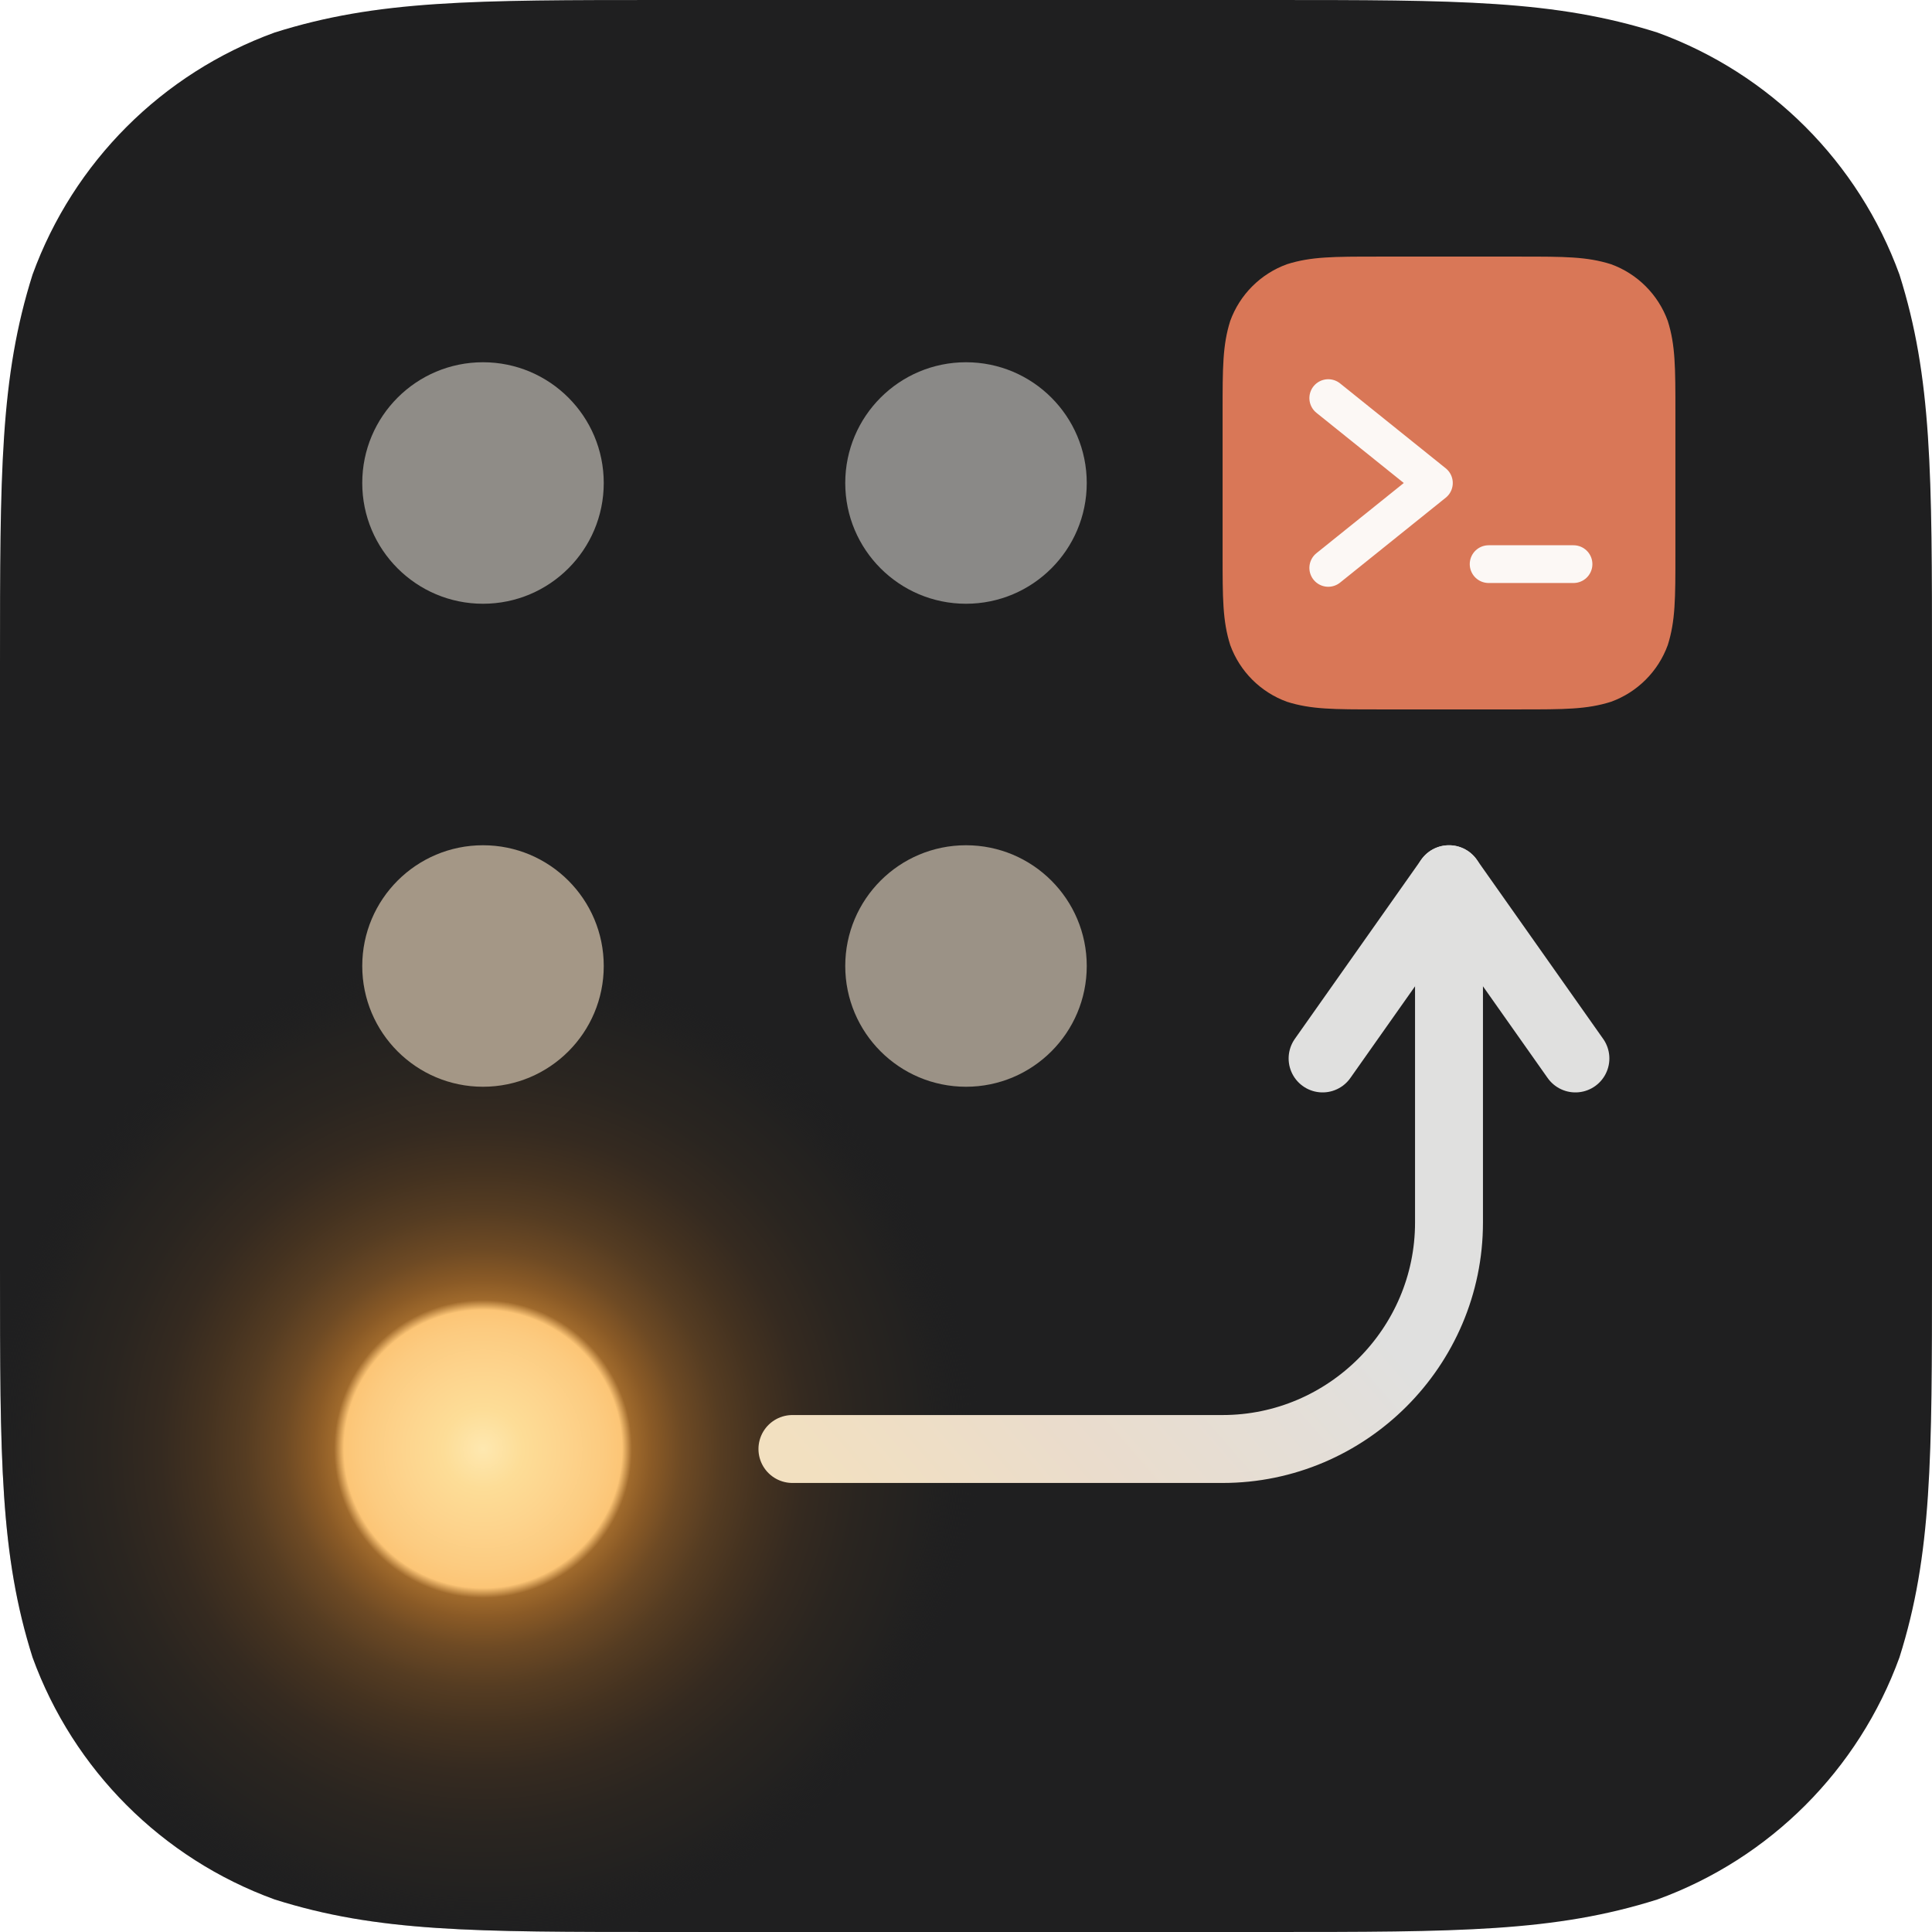
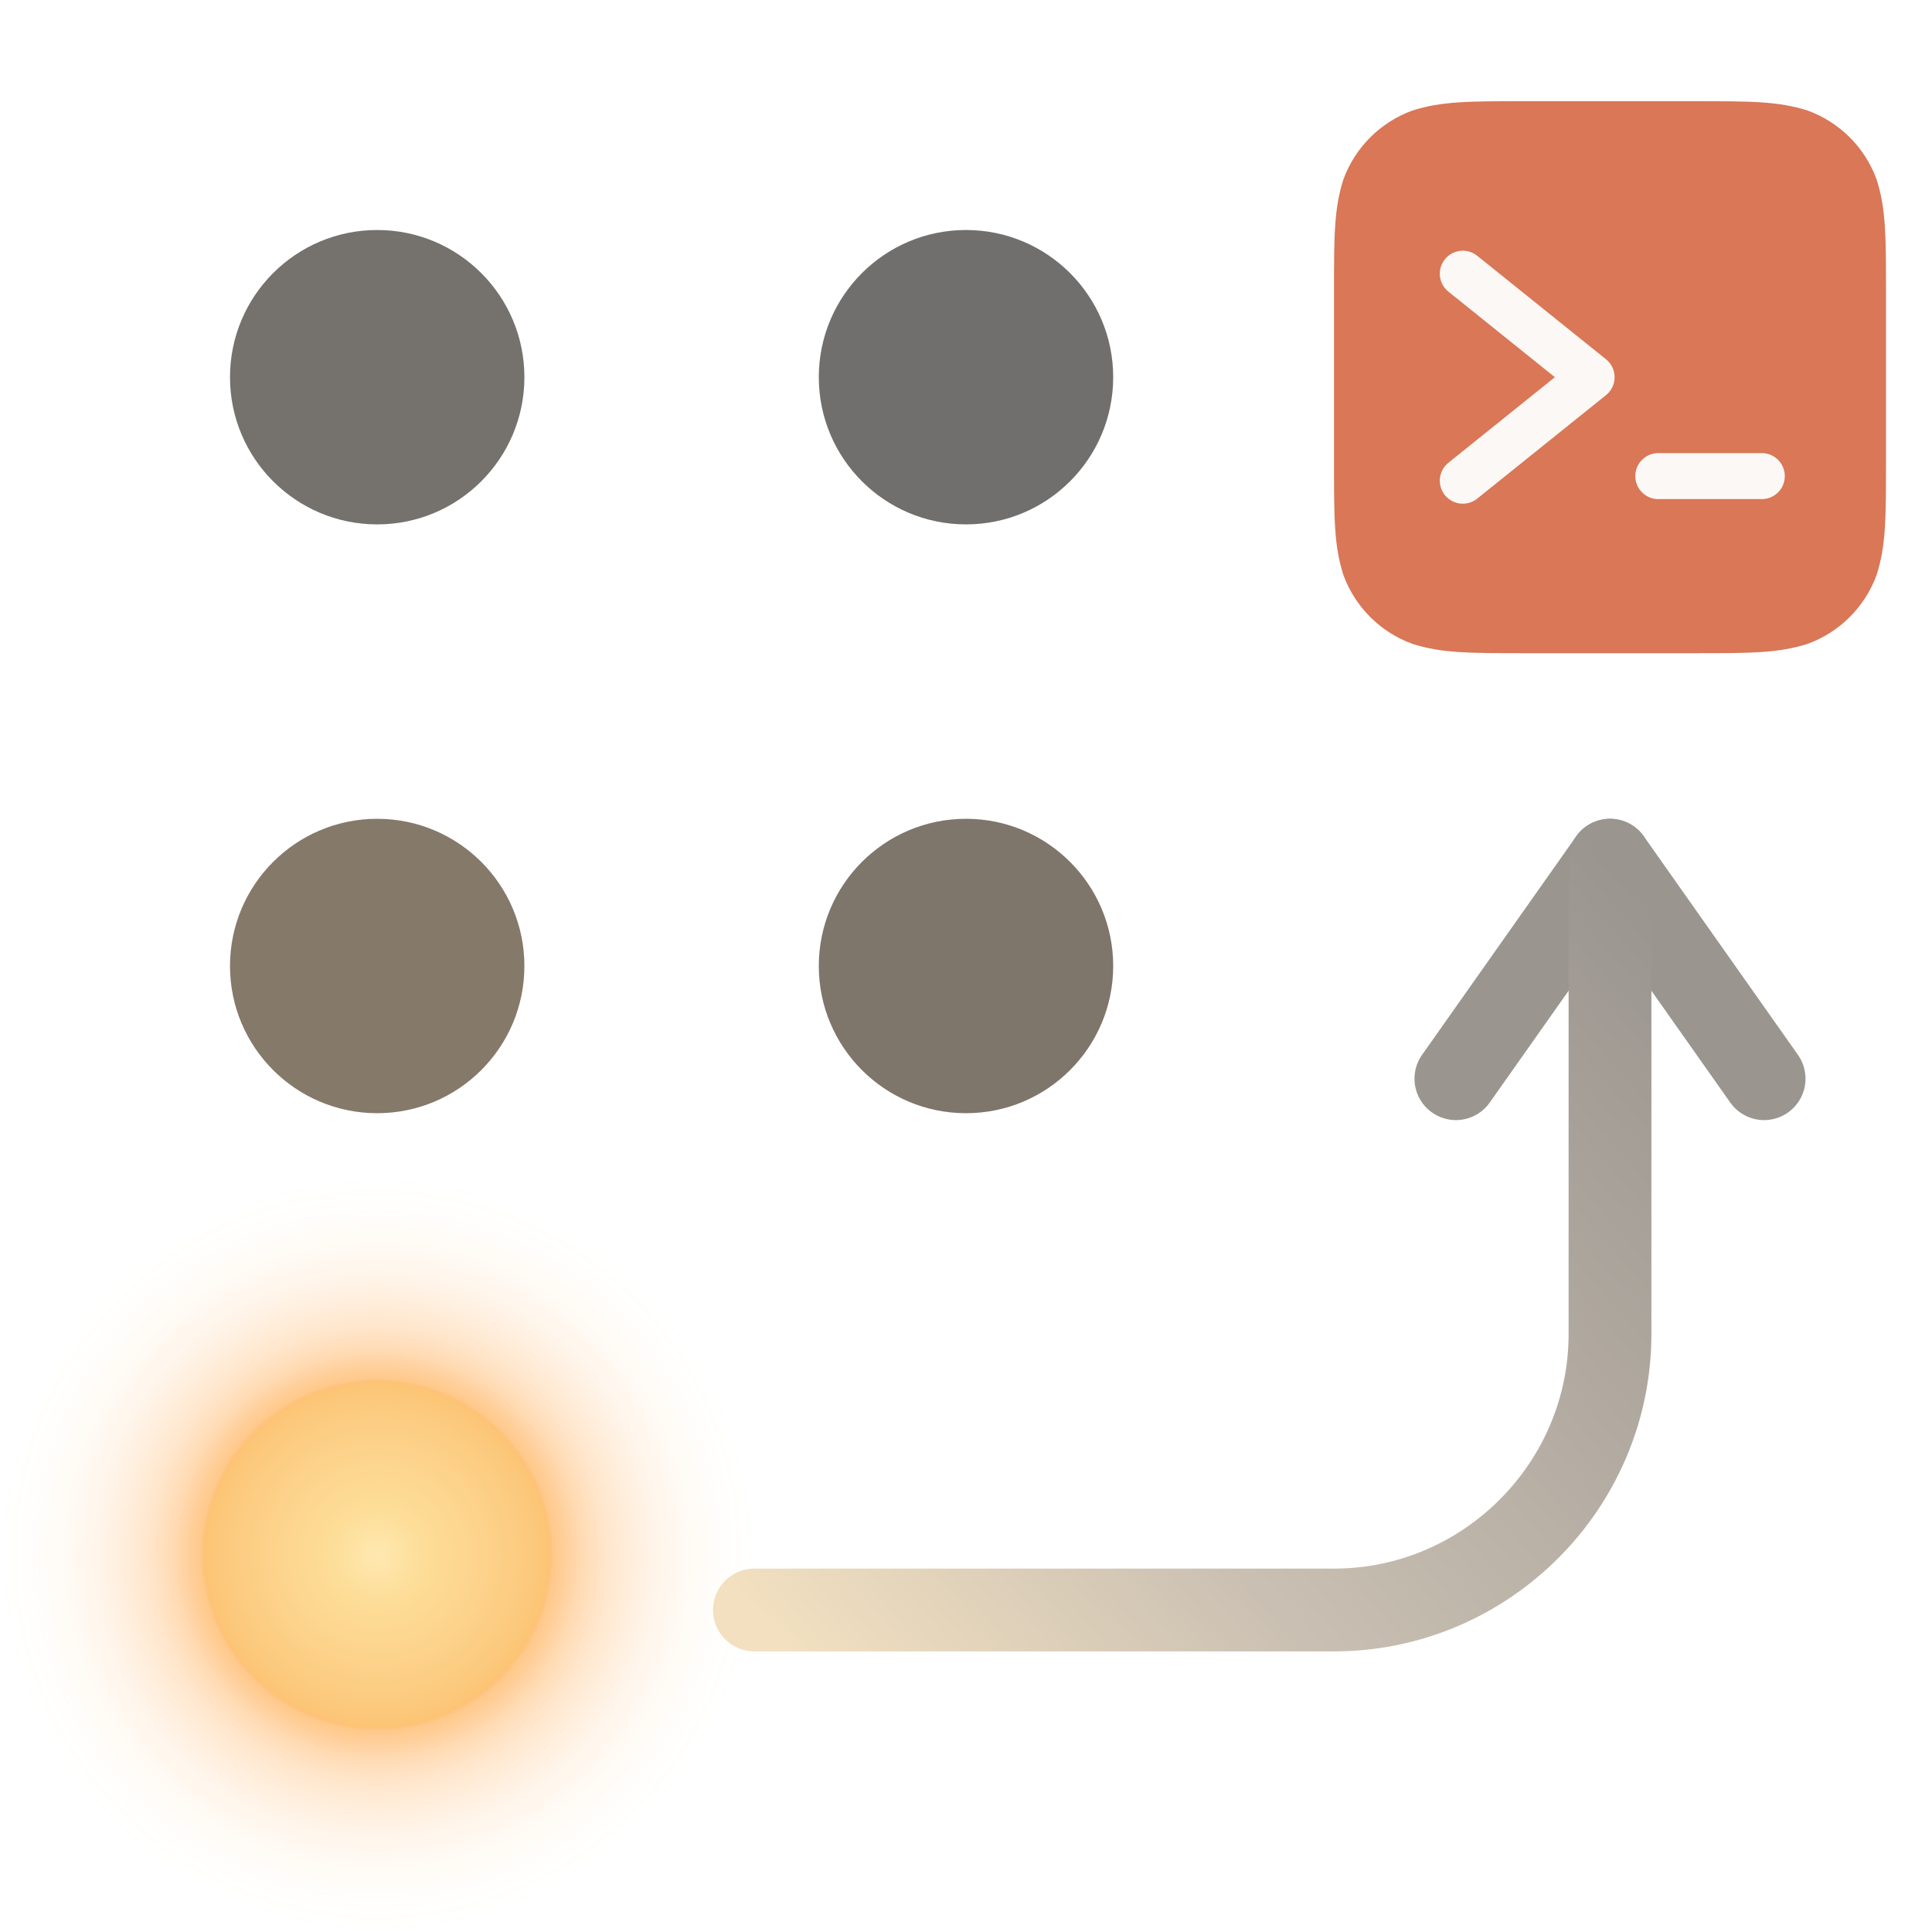
- <svg xmlns="http://www.w3.org/2000/svg" width="1024" height="1024" viewBox="0 0 1024 1024">
+ <svg xmlns="http://www.w3.org/2000/svg" width="1024" height="1024" viewBox="92 92 840 840">
  <defs>
    <radialGradient id="orb" cx="50%" cy="50%" r="50%">
      <stop offset="0%" stop-color="#FEE8B0" />
-       <stop offset="8%" stop-color="#FDDD97" />
-       <stop offset="16%" stop-color="#FDD48D" />
-       <stop offset="24%" stop-color="#FCCB80" />
-       <stop offset="28%" stop-color="#FCC576" />
-       <stop offset="30%" stop-color="#A06A2C" />
-       <stop offset="34%" stop-color="#8A5A26" />
-       <stop offset="40%" stop-color="#6E4A24" />
-       <stop offset="48%" stop-color="#553C22" />
-       <stop offset="56%" stop-color="#443220" />
-       <stop offset="65%" stop-color="#352A20" />
-       <stop offset="76%" stop-color="#2A2520" />
-       <stop offset="90%" stop-color="#222120" />
-       <stop offset="100%" stop-color="#1F1F20" stop-opacity="0" />
+       <stop offset="12.9%" stop-color="#FDDD97" />
+       <stop offset="25.8%" stop-color="#FDD48D" />
+       <stop offset="38.6%" stop-color="#FCCB80" />
+       <stop offset="45.1%" stop-color="#FCC576" />
+       <stop offset="46.6%" stop-color="#FFA135" stop-opacity="0.576" />
+       <stop offset="49.7%" stop-color="#FF9B2D" stop-opacity="0.478" />
+       <stop offset="54.2%" stop-color="#FF992B" stop-opacity="0.353" />
+       <stop offset="60.3%" stop-color="#FF9728" stop-opacity="0.241" />
+       <stop offset="66.4%" stop-color="#FF9220" stop-opacity="0.165" />
+       <stop offset="73.3%" stop-color="#FF8F20" stop-opacity="0.098" />
+       <stop offset="81.7%" stop-color="#FF9920" stop-opacity="0.049" />
+       <stop offset="92.4%" stop-color="#FFB420" stop-opacity="0.013" />
+       <stop offset="100%" stop-color="#FFB420" stop-opacity="0" />
    </radialGradient>
-     <linearGradient id="arrow-grad" x1="420" y1="768" x2="768" y2="466" gradientUnits="userSpaceOnUse">
+     <linearGradient id="arrow-grad" x1="420" y1="792" x2="792" y2="466" gradientUnits="userSpaceOnUse">
      <stop offset="0%" stop-color="#F2E0C0" />
-       <stop offset="25%" stop-color="#EADCCC" />
-       <stop offset="60%" stop-color="#E0E0DF" />
-       <stop offset="100%" stop-color="#E0E0DF" />
+       <stop offset="35%" stop-color="#C9BFB2" />
+       <stop offset="100%" stop-color="#9A958F" />
    </linearGradient>
-     <clipPath id="shape">
-       <path d="M352.20 0.00 L671.80 0.00 C773.21 0.00 823.92 0.00 878.50 17.26 C938.10 38.95 985.05 85.90 1006.74 145.50 C1024.00 200.08 1024.00 250.79 1024.00 352.20 L1024.00 671.80 C1024.00 773.21 1024.00 823.92 1006.74 878.50 C985.05 938.10 938.10 985.05 878.50 1006.74 C823.92 1024.00 773.21 1024.00 671.80 1024.00 L352.20 1024.00 C250.79 1024.00 200.08 1024.00 145.50 1006.74 C85.90 985.05 38.95 938.10 17.26 878.50 C0.00 823.92 0.00 773.21 0.00 671.80 L0.00 352.20 C0.00 250.79 0.00 200.08 17.26 145.50 C38.95 85.90 85.90 38.95 145.50 17.26 C200.08 0.00 250.79 0.00 352.20 0.00 Z" />
-     </clipPath>
  </defs>
-   <g clip-path="url(#shape)">
-     <rect x="0" y="0" width="1024" height="1024" fill="#1F1F20" />
-     <circle cx="256" cy="768" r="264" fill="url(#orb)" />
-     <circle cx="256" cy="256" r="64" fill="#8F8C87" />
-     <circle cx="512" cy="256" r="64" fill="#8A8987" />
-     <circle cx="256" cy="512" r="64" fill="#A49786" />
-     <circle cx="512" cy="512" r="64" fill="#9B9286" />
+   <circle cx="256" cy="768" r="164" fill="url(#orb)" />
+   <circle cx="256" cy="256" r="64" fill="#75716D" />
+   <circle cx="512" cy="256" r="64" fill="#716F6D" />
+   <circle cx="256" cy="512" r="64" fill="#857969" />
+   <circle cx="512" cy="512" r="64" fill="#7E756B" />
+   <g transform="translate(24 0)">
    <path d="M730.55 136.00 L805.45 136.00 C829.22 136.00 841.11 136.00 853.90 140.05 C867.87 145.13 878.87 156.13 883.95 170.10 C888.00 182.89 888.00 194.78 888.00 218.55 L888.00 293.45 C888.00 317.22 888.00 329.11 883.95 341.90 C878.87 355.87 867.87 366.87 853.90 371.95 C841.11 376.00 829.22 376.00 805.45 376.00 L730.55 376.00 C706.78 376.00 694.89 376.00 682.10 371.95 C668.13 366.87 657.13 355.87 652.05 341.90 C648.00 329.11 648.00 317.22 648.00 293.45 L648.00 218.55 C648.00 194.78 648.00 182.89 652.05 170.10 C657.13 156.13 668.13 145.13 682.10 140.05 C694.89 136.00 706.78 136.00 730.55 136.00 Z" fill="#D97757" />
    <path d="M 704 211 L 760 256 L 704 301" stroke="#FCF8F5" stroke-width="20" stroke-linecap="round" stroke-linejoin="round" fill="none" />
    <path d="M 789 299 L 834 299" stroke="#FCF8F5" stroke-width="20" stroke-linecap="round" fill="none" />
-     <path d="M 701 561 L 768 466 L 835 561" stroke="#E0E0DF" stroke-width="36" stroke-linecap="round" stroke-linejoin="round" fill="none" />
-     <path d="M 768 466 L 768 648 C 768 714 714 768 648 768 L 420 768" stroke="url(#arrow-grad)" stroke-width="36" stroke-linecap="round" stroke-linejoin="round" fill="none" />
  </g>
+   <path d="M 725 561 L 792 466 L 859 561" stroke="#9A958F" stroke-width="36" stroke-linecap="round" stroke-linejoin="round" fill="none" />
+   <path d="M 792 466 L 792 672 C 792 738 738 792 672 792 L 420 792" stroke="url(#arrow-grad)" stroke-width="36" stroke-linecap="round" stroke-linejoin="round" fill="none" />
</svg>
